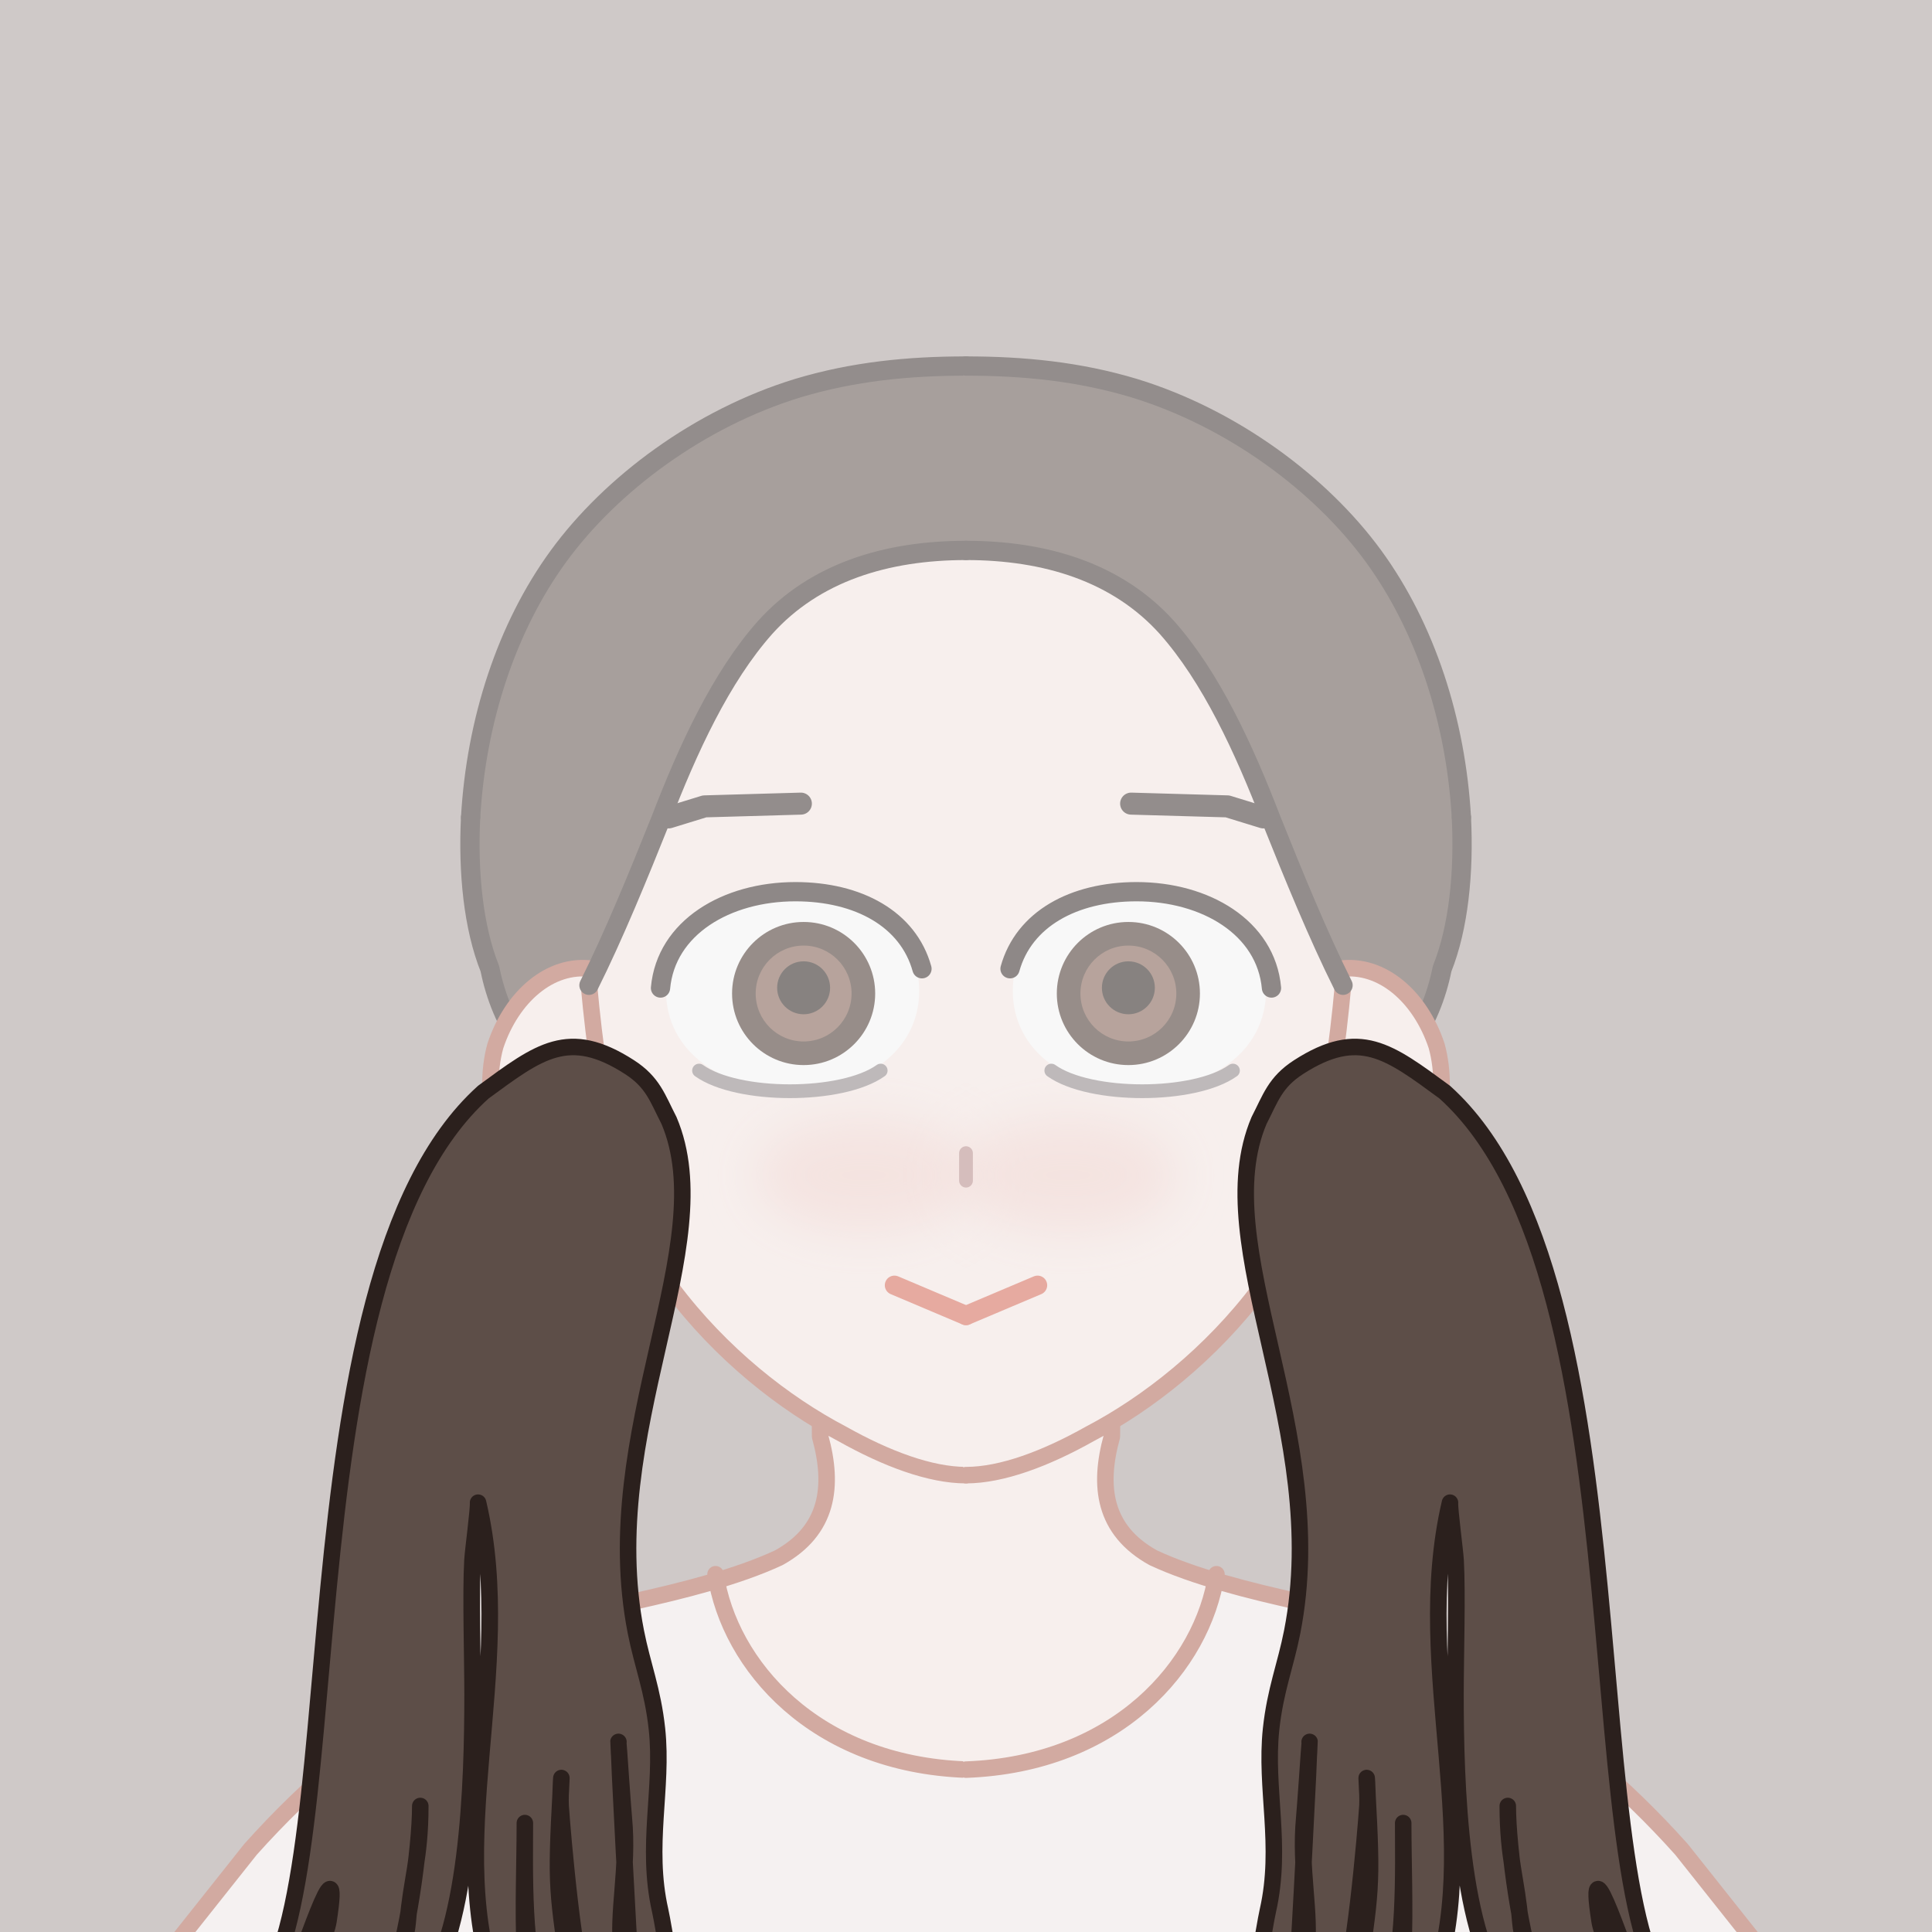
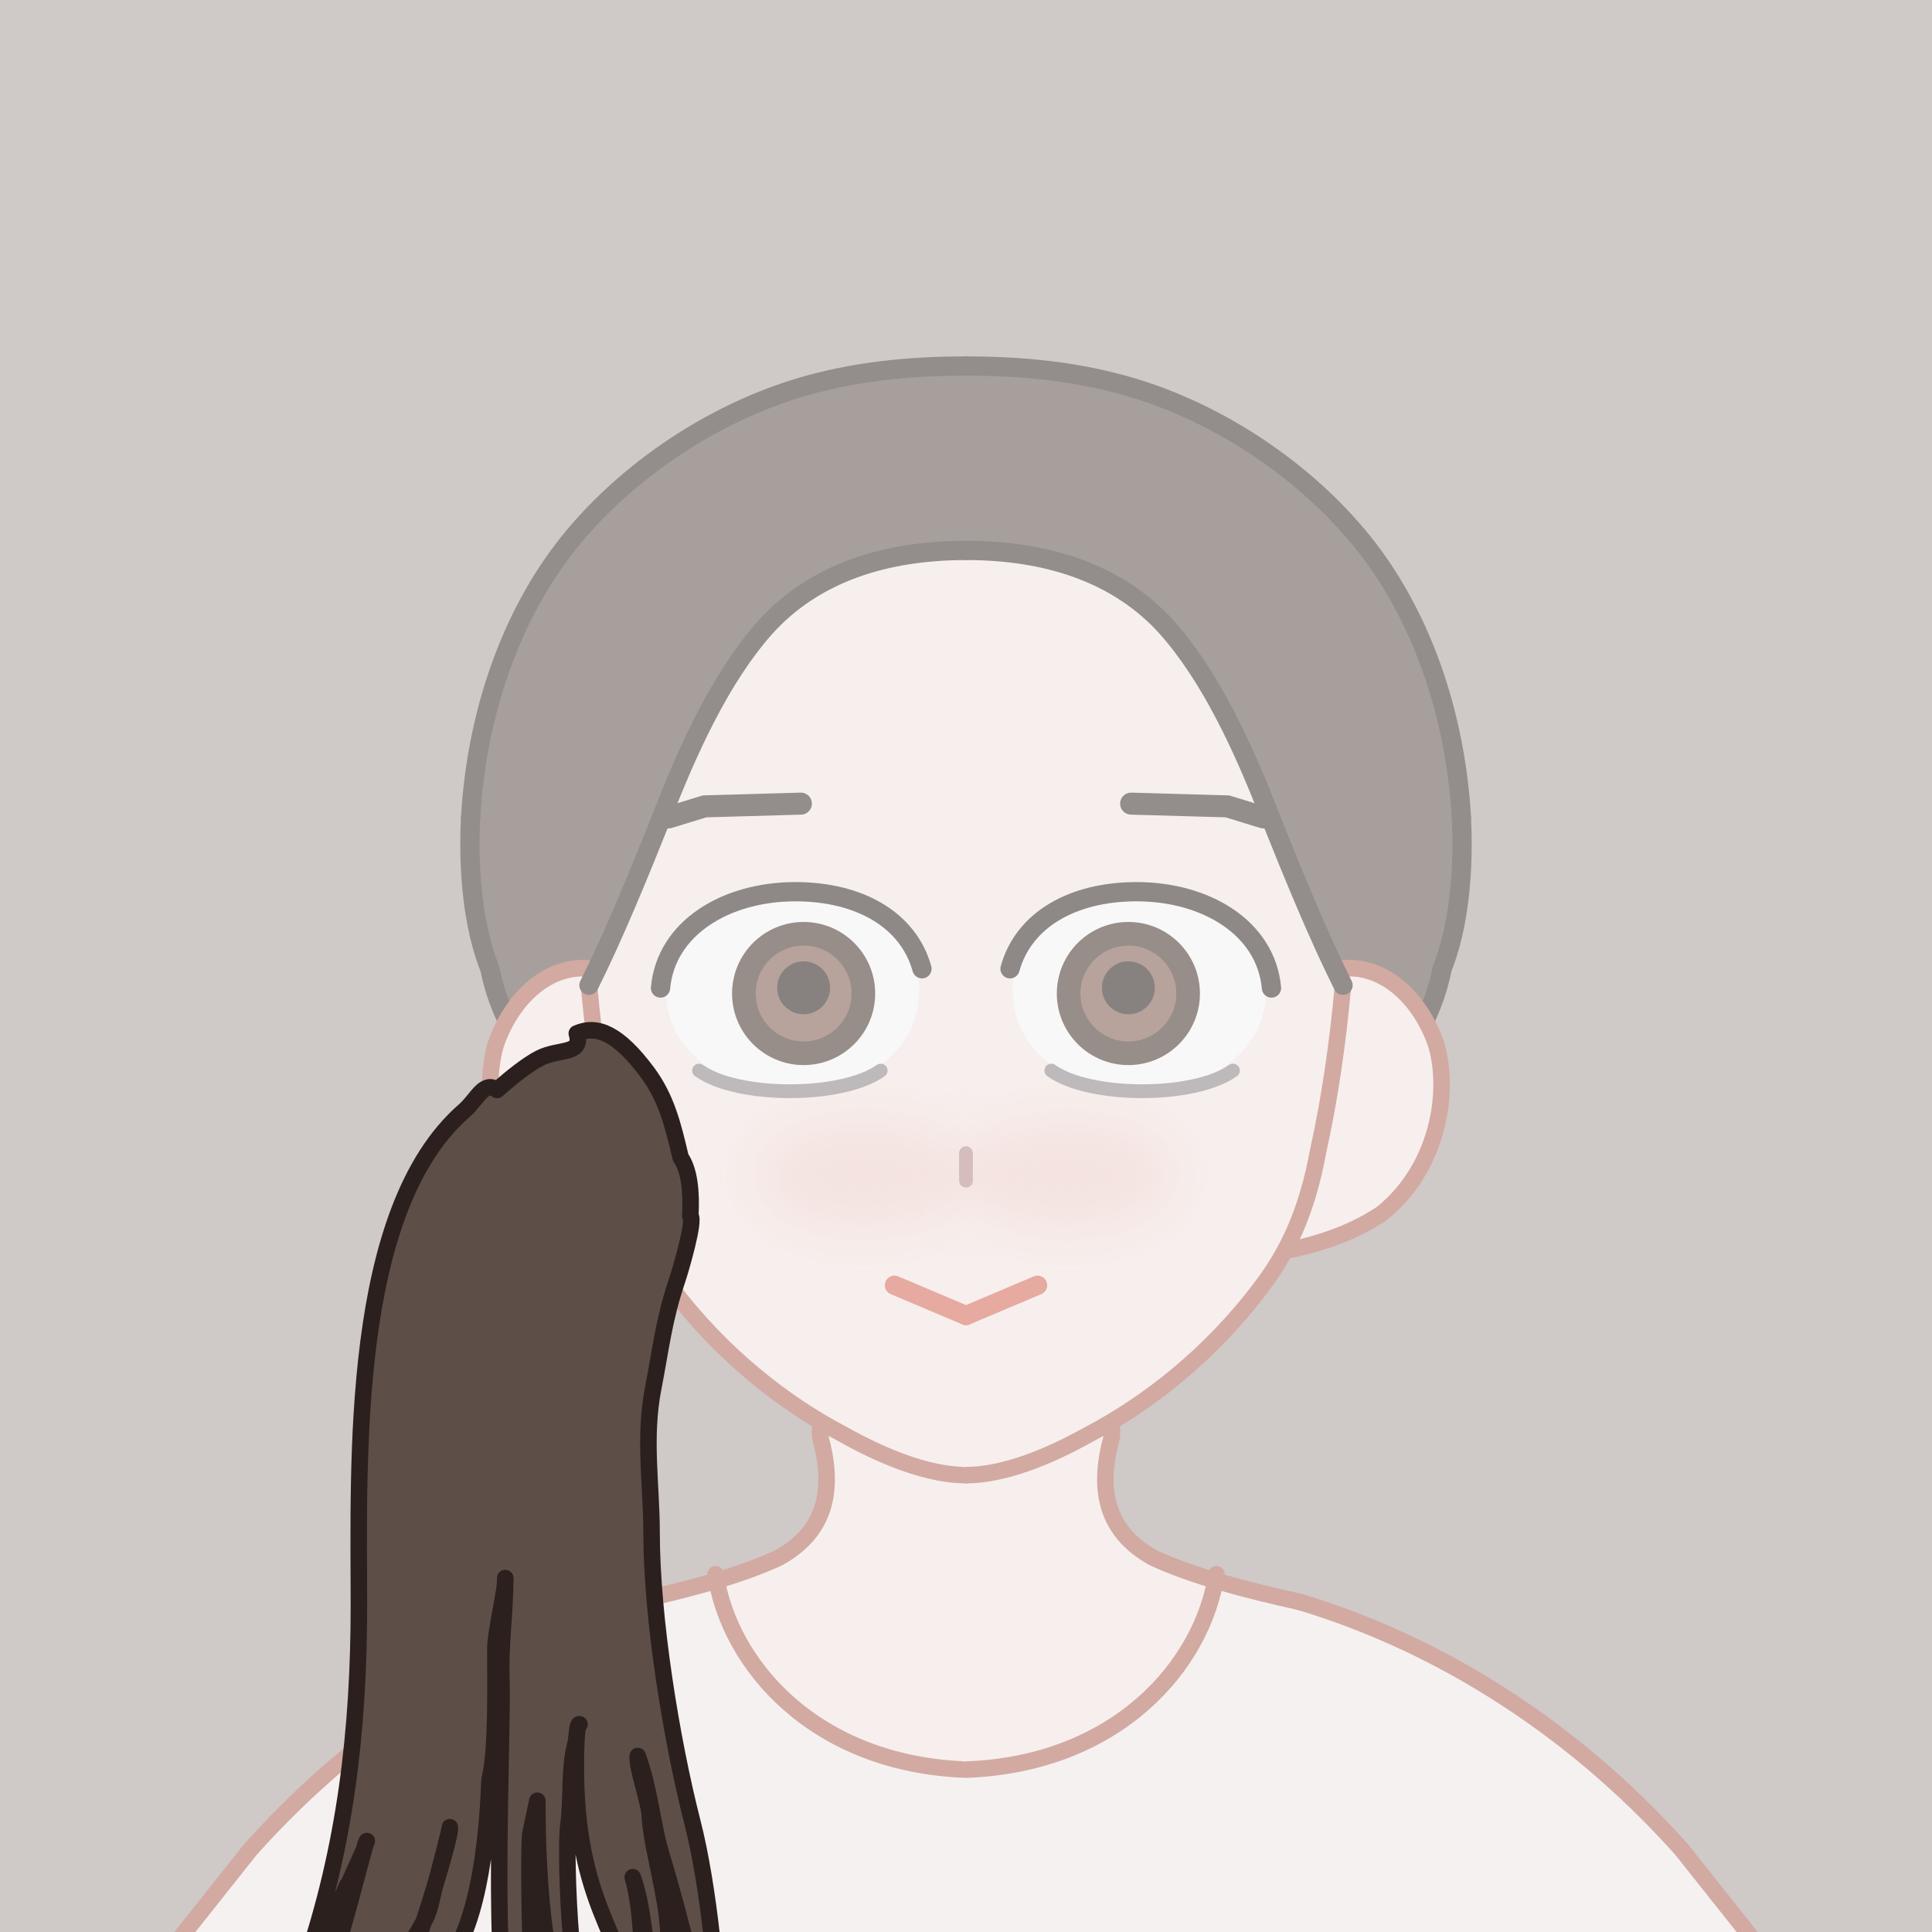
<svg xmlns="http://www.w3.org/2000/svg" width="702" height="702" viewBox="0 0 702 702">
  <defs>
    <clipPath id="clip-path-1">
      <path d="M242 389.2 L386 389.2 L386 484.02 L242 484.02 Z" />
    </clipPath>
    <filter id="filter-1" filterUnits="userSpaceOnUse" x="245" y="377" width="138" height="100" color-interpolation-filters="sRGB">
      <feGaussianBlur in="SourceGraphic" stdDeviation="9" color-interpolation-filters="linearRGB" />
    </filter>
    <clipPath id="clip-path-2">
      <path d="M460 389.2 L316 389.2 L316 484.02 L460 484.02 Z" />
    </clipPath>
    <filter id="filter-2" filterUnits="userSpaceOnUse" x="319" y="377" width="138" height="100" color-interpolation-filters="sRGB">
      <feGaussianBlur in="SourceGraphic" stdDeviation="9" color-interpolation-filters="linearRGB" />
    </filter>
    <clipPath id="clip-path-3">
      <path d="M242 360 C242 338 262 326 288 326 C314 326 334 338 334 360 C334 382 314 396 288 396 C262 396 242 382 242 360 Z" />
    </clipPath>
    <clipPath id="clip-path-4">
      <path d="M460 360 C460 338 440 326 414 326 C388 326 368 338 368 360 C368 382 388 396 414 396 C440 396 460 382 460 360 Z" />
    </clipPath>
  </defs>
  <g id="_ref">
    <g opacity="0.5">
      <rect x="0" y="0" width="702" height="702" fill="#ada19f" />
      <g data-layer="body">
        <g>
          <path d="M260 573 L230 582 C183 596 133 625 91 672 L60 712 L352 712 L352 643 C296 641 265 605 260 573 Z" fill="#f9f2f1" />
          <path d="M296 490 L298 522 C303 540 301 556 283 566 L260 573 C265 605 296 641 352 643 L352 490 Z" fill="#fdeeea" />
          <path d="M230 582 C183 596 133 625 91 672 L64 706" fill="none" stroke="#b46352" stroke-width="6" stroke-linecap="round" stroke-linejoin="round" />
          <path d="M296 500 C298 510 298 516 298 522 C303 540 301 556 283 566 C268 573 248 578 230 582" fill="none" stroke="#b46352" stroke-width="6" stroke-linecap="round" stroke-linejoin="round" />
          <path d="M260 572 C265 605 296 641 351 643" fill="none" stroke="#b46352" stroke-width="6" stroke-linecap="round" stroke-linejoin="round" />
        </g>
        <g>
          <path d="M442 573 L472 582 C519 596 569 625 611 672 L642 712 L350 712 L350 643 C406 641 437 605 442 573 Z" fill="#f9f2f1" />
          <path d="M406 490 L404 522 C399 540 401 556 419 566 L442 573 C437 605 406 641 350 643 L350 490 Z" fill="#fdeeea" />
          <path d="M472 582 C519 596 569 625 611 672 L638 706" fill="none" stroke="#b46352" stroke-width="6" stroke-linecap="round" stroke-linejoin="round" />
          <path d="M406 500 C404 510 404 516 404 522 C399 540 401 556 419 566 C434 573 454 578 472 582" fill="none" stroke="#b46352" stroke-width="6" stroke-linecap="round" stroke-linejoin="round" />
          <path d="M442 572 C437 605 406 641 351 643" fill="none" stroke="#b46352" stroke-width="6" stroke-linecap="round" stroke-linejoin="round" />
        </g>
      </g>
      <g data-layer="hairBase">
        <g>
          <path d="M352 133 L351 133 C330 133 310 135 290 141 C254 152 222 176 203 202 C184 228 173 262 171 297 C170 317 172 337 178 352 C180 362 184 372 190 380 L198 386 L352 386 Z" fill="#5d4e48" />
          <path d="M351 133 C330 133 310 135 290 141 C254 152 222 176 203 202 C184 228 173 262 171 297" fill="none" stroke="#352a27" stroke-width="7" stroke-linecap="round" stroke-linejoin="round" />
          <path d="M171 297 C170 317 172 337 178 352 C180 362 184 372 190 380" fill="none" stroke="#352a27" stroke-width="7" stroke-linecap="round" stroke-linejoin="round" />
        </g>
        <g>
          <path d="M350 133 L351 133 C372 133 392 135 412 141 C448 152 480 176 499 202 C518 228 529 262 531 297 C532 317 530 337 524 352 C522 362 518 372 512 380 L504 386 L350 386 Z" fill="#5d4e48" />
          <path d="M351 133 C372 133 392 135 412 141 C448 152 480 176 499 202 C518 228 529 262 531 297" fill="none" stroke="#352a27" stroke-width="7" stroke-linecap="round" stroke-linejoin="round" />
          <path d="M531 297 C532 317 530 337 524 352 C522 362 518 372 512 380" fill="none" stroke="#352a27" stroke-width="7" stroke-linecap="round" stroke-linejoin="round" />
        </g>
      </g>
      <g data-layer="ear">
        <g>
          <path d="M215 352 C200 350 186 362 180 380 C175 398 180 425 200 441 C212 449 226 453 238 455 L225 380 Z" fill="#fdeeea" />
          <path d="M215 352 C200 350 186 362 180 380 C175 398 180 425 200 441 C212 449 226 453 238 455" fill="none" stroke="#b46352" stroke-width="6" stroke-linecap="round" stroke-linejoin="round" />
        </g>
        <g>
          <path d="M487 352 C502 350 516 362 522 380 C527 398 522 425 502 441 C490 449 476 453 464 455 L477 380 Z" fill="#fdeeea" />
          <path d="M487 352 C502 350 516 362 522 380 C527 398 522 425 502 441 C490 449 476 453 464 455" fill="none" stroke="#b46352" stroke-width="6" stroke-linecap="round" stroke-linejoin="round" />
        </g>
      </g>
      <g data-layer="face">
        <g>
          <path d="M352 200 L351 200 C322 200 296 208 278 228 C262 246 250 272 240 298 C232 318 223 340 214 358 C216 380 219 400 223 418 C227 440 234 455 244 468 C262 492 285 510 306 521 C322 530 338 536 351 536 L352 536 Z" fill="#fdeeea" />
          <path d="M214 358 C216 380 219 400 223 418 C227 440 234 455 244 468 C262 492 285 510 306 521 C322 530 338 536 351 536" fill="none" stroke="#b46352" stroke-width="6" stroke-linecap="round" stroke-linejoin="round" />
        </g>
        <g>
          <path d="M350 200 L351 200 C380 200 406 208 424 228 C440 246 452 272 462 298 C470 318 479 340 488 358 C486 380 483 400 479 418 C475 440 468 455 458 468 C440 492 417 510 396 521 C380 530 364 536 351 536 L350 536 Z" fill="#fdeeea" />
          <path d="M488 358 C486 380 483 400 479 418 C475 440 468 455 458 468 C440 492 417 510 396 521 C380 530 364 536 351 536" fill="none" stroke="#b46352" stroke-width="6" stroke-linecap="round" stroke-linejoin="round" />
        </g>
      </g>
      <g data-layer="makeup">
        <g clip-path="url(#clip-path-1)">
          <g filter="url(#filter-1)">
            <ellipse cx="314" cy="427" rx="40" ry="21" fill="#f3bfb8" opacity="0.5" />
          </g>
        </g>
        <g clip-path="url(#clip-path-2)">
          <g filter="url(#filter-2)">
            <ellipse cx="388" cy="427" rx="40" ry="21" fill="#f3bfb8" opacity="0.5" />
          </g>
        </g>
      </g>
      <g data-layer="mouth">
        <line x1="325" y1="467" x2="351" y2="478" fill="none" stroke="#dc6450" stroke-width="7" stroke-linecap="round" stroke-linejoin="round" />
        <line x1="377" y1="467" x2="351" y2="478" fill="none" stroke="#dc6450" stroke-width="7" stroke-linecap="round" stroke-linejoin="round" />
        <line x1="351" y1="419" x2="351" y2="429" fill="none" stroke="#b98a88" stroke-width="5" stroke-linecap="round" />
      </g>
      <g data-layer="eye">
        <path d="M242 360 C242 338 262 326 288 326 C314 326 334 338 334 360 C334 382 314 396 288 396 C262 396 242 382 242 360 Z" fill="#ffffff" />
        <g clip-path="url(#clip-path-3)">
          <g>
            <circle cx="292" cy="361" r="26" fill="#3e2a22" />
            <circle cx="292" cy="361" r="17.42" fill="#7e5647" />
            <circle cx="292" cy="358.92" r="9.62" fill="#1e1410" />
          </g>
        </g>
        <g>
          <path d="M254 389 C268 399 306 399 320 389" fill="none" stroke="#8b8284" stroke-width="5" stroke-linecap="round" />
          <path d="M240 359 C242 337 264 324 289 324 C312 324 330 334 335 352" fill="none" stroke="#2b201d" stroke-width="7" stroke-linecap="round" stroke-linejoin="round" />
        </g>
        <g>
          <path d="M460 360 C460 338 440 326 414 326 C388 326 368 338 368 360 C368 382 388 396 414 396 C440 396 460 382 460 360 Z" fill="#ffffff" />
          <g clip-path="url(#clip-path-4)">
            <g>
              <circle cx="410" cy="361" r="26" fill="#3e2a22" />
              <circle cx="410" cy="361" r="17.42" fill="#7e5647" />
              <circle cx="410" cy="358.92" r="9.62" fill="#1e1410" />
            </g>
          </g>
          <g>
            <path d="M448 389 C434 399 396 399 382 389" fill="none" stroke="#8b8284" stroke-width="5" stroke-linecap="round" />
            <path d="M462 359 C460 337 438 324 413 324 C390 324 372 334 367 352" fill="none" stroke="#2b201d" stroke-width="7" stroke-linecap="round" stroke-linejoin="round" />
          </g>
        </g>
      </g>
      <g data-layer="hairLine">
        <path d="M351 200 C322 200 296 208 278 228 C262 246 250 272 240 298 C232 318 223 340 214 358" fill="none" stroke="#352a27" stroke-width="7" stroke-linecap="round" stroke-linejoin="round" />
        <path d="M351 200 C380 200 406 208 424 228 C440 246 452 272 462 298 C470 318 479 340 488 358" fill="none" stroke="#352a27" stroke-width="7" stroke-linecap="round" stroke-linejoin="round" />
      </g>
      <g data-layer="brow">
        <polyline points="243,297 256,293 291,292" fill="none" stroke="#352a27" stroke-width="8" stroke-linecap="round" stroke-linejoin="round" />
        <polyline points="459,297 446,293 411,292" fill="none" stroke="#352a27" stroke-width="8" stroke-linecap="round" stroke-linejoin="round" />
      </g>
    </g>
  </g>
-   <g id="full">
-     <path d="M89.711 729.17 C92.696 734.96 103.403 723.51 105.822 719.85 C108.255 716.18 124.757 663.54 119.336 698.12 C118.582 702.93 113.631 713.54 111.427 717.24 C106.635 725.3 109.057 721.32 113.403 721.43 C118.927 721.57 139.489 724.97 142.388 718.4 C147.818 706.1 152.711 671.56 152.711 656.21 C152.711 675.4 149.385 683.06 148.149 698.41 C147.304 708.9 139.593 722.07 139.706 729.01 C139.843 737.47 149.803 727.86 151.883 725.51 C170.299 704.7 171.711 647.08 171.711 615.66 C171.711 602.24 170.979 578.97 171.67 566.93 C171.876 563.34 173.9 548.35 173.711 546 C188.024 607.09 159.89 670.79 181.193 724.97 C183.388 730.55 193.469 736.31 193.407 730.25 C193.355 725.11 190.954 713.97 190.667 708.11 C189.989 694.23 190.711 676.73 190.711 662.42 C190.711 677.81 189.738 712.48 196.711 724.51 C198.198 727.07 207.965 738.82 210.405 735.48 C211.015 734.65 208.096 725.59 207.711 722.96 C202.367 686.36 201.824 686.63 203.779 650.46 C204.376 639.41 203.444 652.12 203.711 656.21 C204.346 665.91 208.765 717.14 213.087 722.26 C214.023 723.37 223.65 729.09 226.711 732.27 C235.807 741.72 226.947 717.22 225.895 709.16 C224.059 695.09 228.449 679.22 226.671 660.59 C226.385 657.59 224.647 633.33 224.711 632.93 C224.703 632.97 228.592 711.88 229.211 714.71 C230.52 720.69 238.766 741.45 244.528 733.94 C246.491 731.37 241.084 699.54 239.878 694.22 C234.532 670.62 241.022 649.85 238.711 628.27 C237.199 614.14 233.42 605.05 231.039 592.92 C216.734 520.02 262.429 452.56 243.07 407.11 C238.956 399.16 237.325 393.28 228.711 387.73 C206.623 373.51 195.92 381.94 175.625 396.83 C99.328 465.43 130.552 697.47 89.711 729.17 Z" fill="#5d4e48" stroke="#2b201d" stroke-width="6" stroke-linecap="round" stroke-linejoin="round" />
-     <path d="M610.857 729.17 C607.872 734.96 597.165 723.51 594.746 719.85 C592.314 716.18 575.811 663.54 581.232 698.12 C581.986 702.93 586.937 713.54 589.141 717.24 C593.933 725.3 591.512 721.32 587.165 721.43 C581.642 721.57 561.079 724.97 558.18 718.4 C552.75 706.1 547.857 671.56 547.857 656.21 C547.857 675.4 551.184 683.06 552.42 698.41 C553.265 708.9 560.975 722.07 560.863 729.01 C560.725 737.47 550.766 727.86 548.685 725.51 C530.269 704.7 528.857 647.08 528.857 615.66 C528.857 602.24 529.589 578.97 528.898 566.93 C528.692 563.34 526.668 548.35 526.857 546 C512.545 607.09 540.679 670.79 519.376 724.97 C517.18 730.55 507.099 736.31 507.161 730.25 C507.213 725.11 509.614 713.97 509.901 708.11 C510.58 694.23 509.857 676.73 509.857 662.42 C509.857 677.81 510.831 712.48 503.857 724.51 C502.371 727.07 492.603 738.82 490.163 735.48 C489.553 734.65 492.473 725.59 492.857 722.96 C498.202 686.36 498.745 686.63 496.79 650.46 C496.193 639.41 497.125 652.12 496.857 656.21 C496.223 665.91 491.803 717.14 487.481 722.26 C486.545 723.37 476.918 729.09 473.857 732.27 C464.761 741.72 473.622 717.22 474.673 709.16 C476.509 695.09 472.12 679.22 473.898 660.59 C474.184 657.59 475.922 633.33 475.857 632.93 C475.866 632.97 471.976 711.88 471.357 714.71 C470.048 720.69 461.802 741.45 456.041 733.94 C454.077 731.37 459.485 699.54 460.69 694.22 C466.037 670.62 459.546 649.85 461.857 628.27 C463.37 614.14 467.149 605.05 469.529 592.92 C483.835 520.02 438.139 452.56 457.498 407.11 C461.612 399.16 463.243 393.28 471.857 387.73 C493.946 373.51 504.648 381.94 524.943 396.83 C601.241 465.43 570.017 697.47 610.857 729.17 Z" fill="#5d4e48" stroke="#2b201d" stroke-width="6" stroke-linecap="round" stroke-linejoin="round" />
+   <g id="half">
+     <path d="M160.14 716.615 C173.36 702.179 176.951 671.207 177.875 646.648 C180.55 636.55 179.991 611.031 179.991 599.251 C179.991 592.777 183.99 577.044 183.583 573.384 C183.583 586.143 181.702 597.361 182.194 610.713 C182.855 628.626 178.162 727.79 185.913 730.971 C187.272 733.454 188.911 735.406 190.876 736.727 C205.728 746.716 196.505 738.778 193.013 709.261 C192.497 704.894 192.077 670.064 192.693 666.418 C192.913 665.118 195.263 654.452 195.244 654.291 C195.244 680.557 197.252 736.246 215.244 736.246 C207.922 740.061 205.001 673.761 206.535 663.009 C207.805 654.104 206.636 643.211 209.005 633.978 C209.71 631.228 209.705 626.146 210.577 626.51 C209.316 625.983 209.264 638.26 209.244 640.4 C208.752 692.323 227.719 704.221 229.244 727.912 C232.162 773.238 236.859 705.238 229.911 682.072 C233.624 692.388 234.933 708.74 235.911 720.967 C236.791 731.973 235.442 746.881 240.037 730.226 C241.799 723.839 242.436 716.653 242.321 709.188 C244.978 696.555 236.705 673.053 236.07 659.478 C235.846 654.691 231.239 641.937 231.725 638.051 C236.258 650.517 236.91 662.719 240.51 674.55 C243.87 685.593 253.444 719.422 253.28 729.809 C253.196 735.177 256.958 734.424 252.402 738.916 C252.981 743.86 253.498 747.952 253.835 749.422 C254.404 751.9 257.191 771.968 258.31 772.416 C258.076 770.544 260.284 765.499 260.518 763.23 C260.935 759.192 261.212 750.138 261.222 746.073 C261.283 722.306 257.523 685.257 251.604 662.135 C243.879 631.962 236.754 587.732 236.754 557.001 C236.754 539.253 233.795 522.555 237.386 504.182 C240.27 489.43 241.126 479.706 246.175 464.745 C247.217 461.658 252.646 443.299 250.829 441.801 C251.314 432.733 250.447 425.088 247.303 420.559 C244.498 408.547 242.079 398.841 235.178 389.576 C224.879 375.762 217.055 372.207 209.58 375.492 C211.912 383.458 203.227 380.835 196.069 384.504 C192.02 386.579 186.176 391.051 180.631 396.054 C175.857 392.493 173.386 399.462 168.778 403.476 C126.925 439.925 130.412 531.614 130.412 583.16 C130.412 628.81 125.498 670.987 110.72 714.321 C108.876 719.727 107.911 727.71 102.274 726.866 C100.623 724.947 105.891 720.294 107.42 718.526 C108.941 716.767 118.1 703.854 118.544 702.639 C119.252 700.697 133.217 669.003 133.287 668.948 C132.518 669.409 122.931 709.981 119.011 716.251 C118.133 717.655 114.126 722.837 114.605 724.274 C118.78 721.665 136.386 725.599 137.466 725.06 C138.7 724.443 153.05 700.051 154.497 697.329 C156.624 693.326 157.142 687.765 158.487 683.679 C159.001 682.118 163.604 664.336 163.465 663.918 C164.164 668.116 146.831 721.616 142.627 730.023 C142.826 729.758 159.793 716.779 160.14 716.615 Z" fill="#5d4e48" stroke="#2b201d" stroke-width="6" stroke-linecap="round" stroke-linejoin="round" />
  </g>
</svg>
